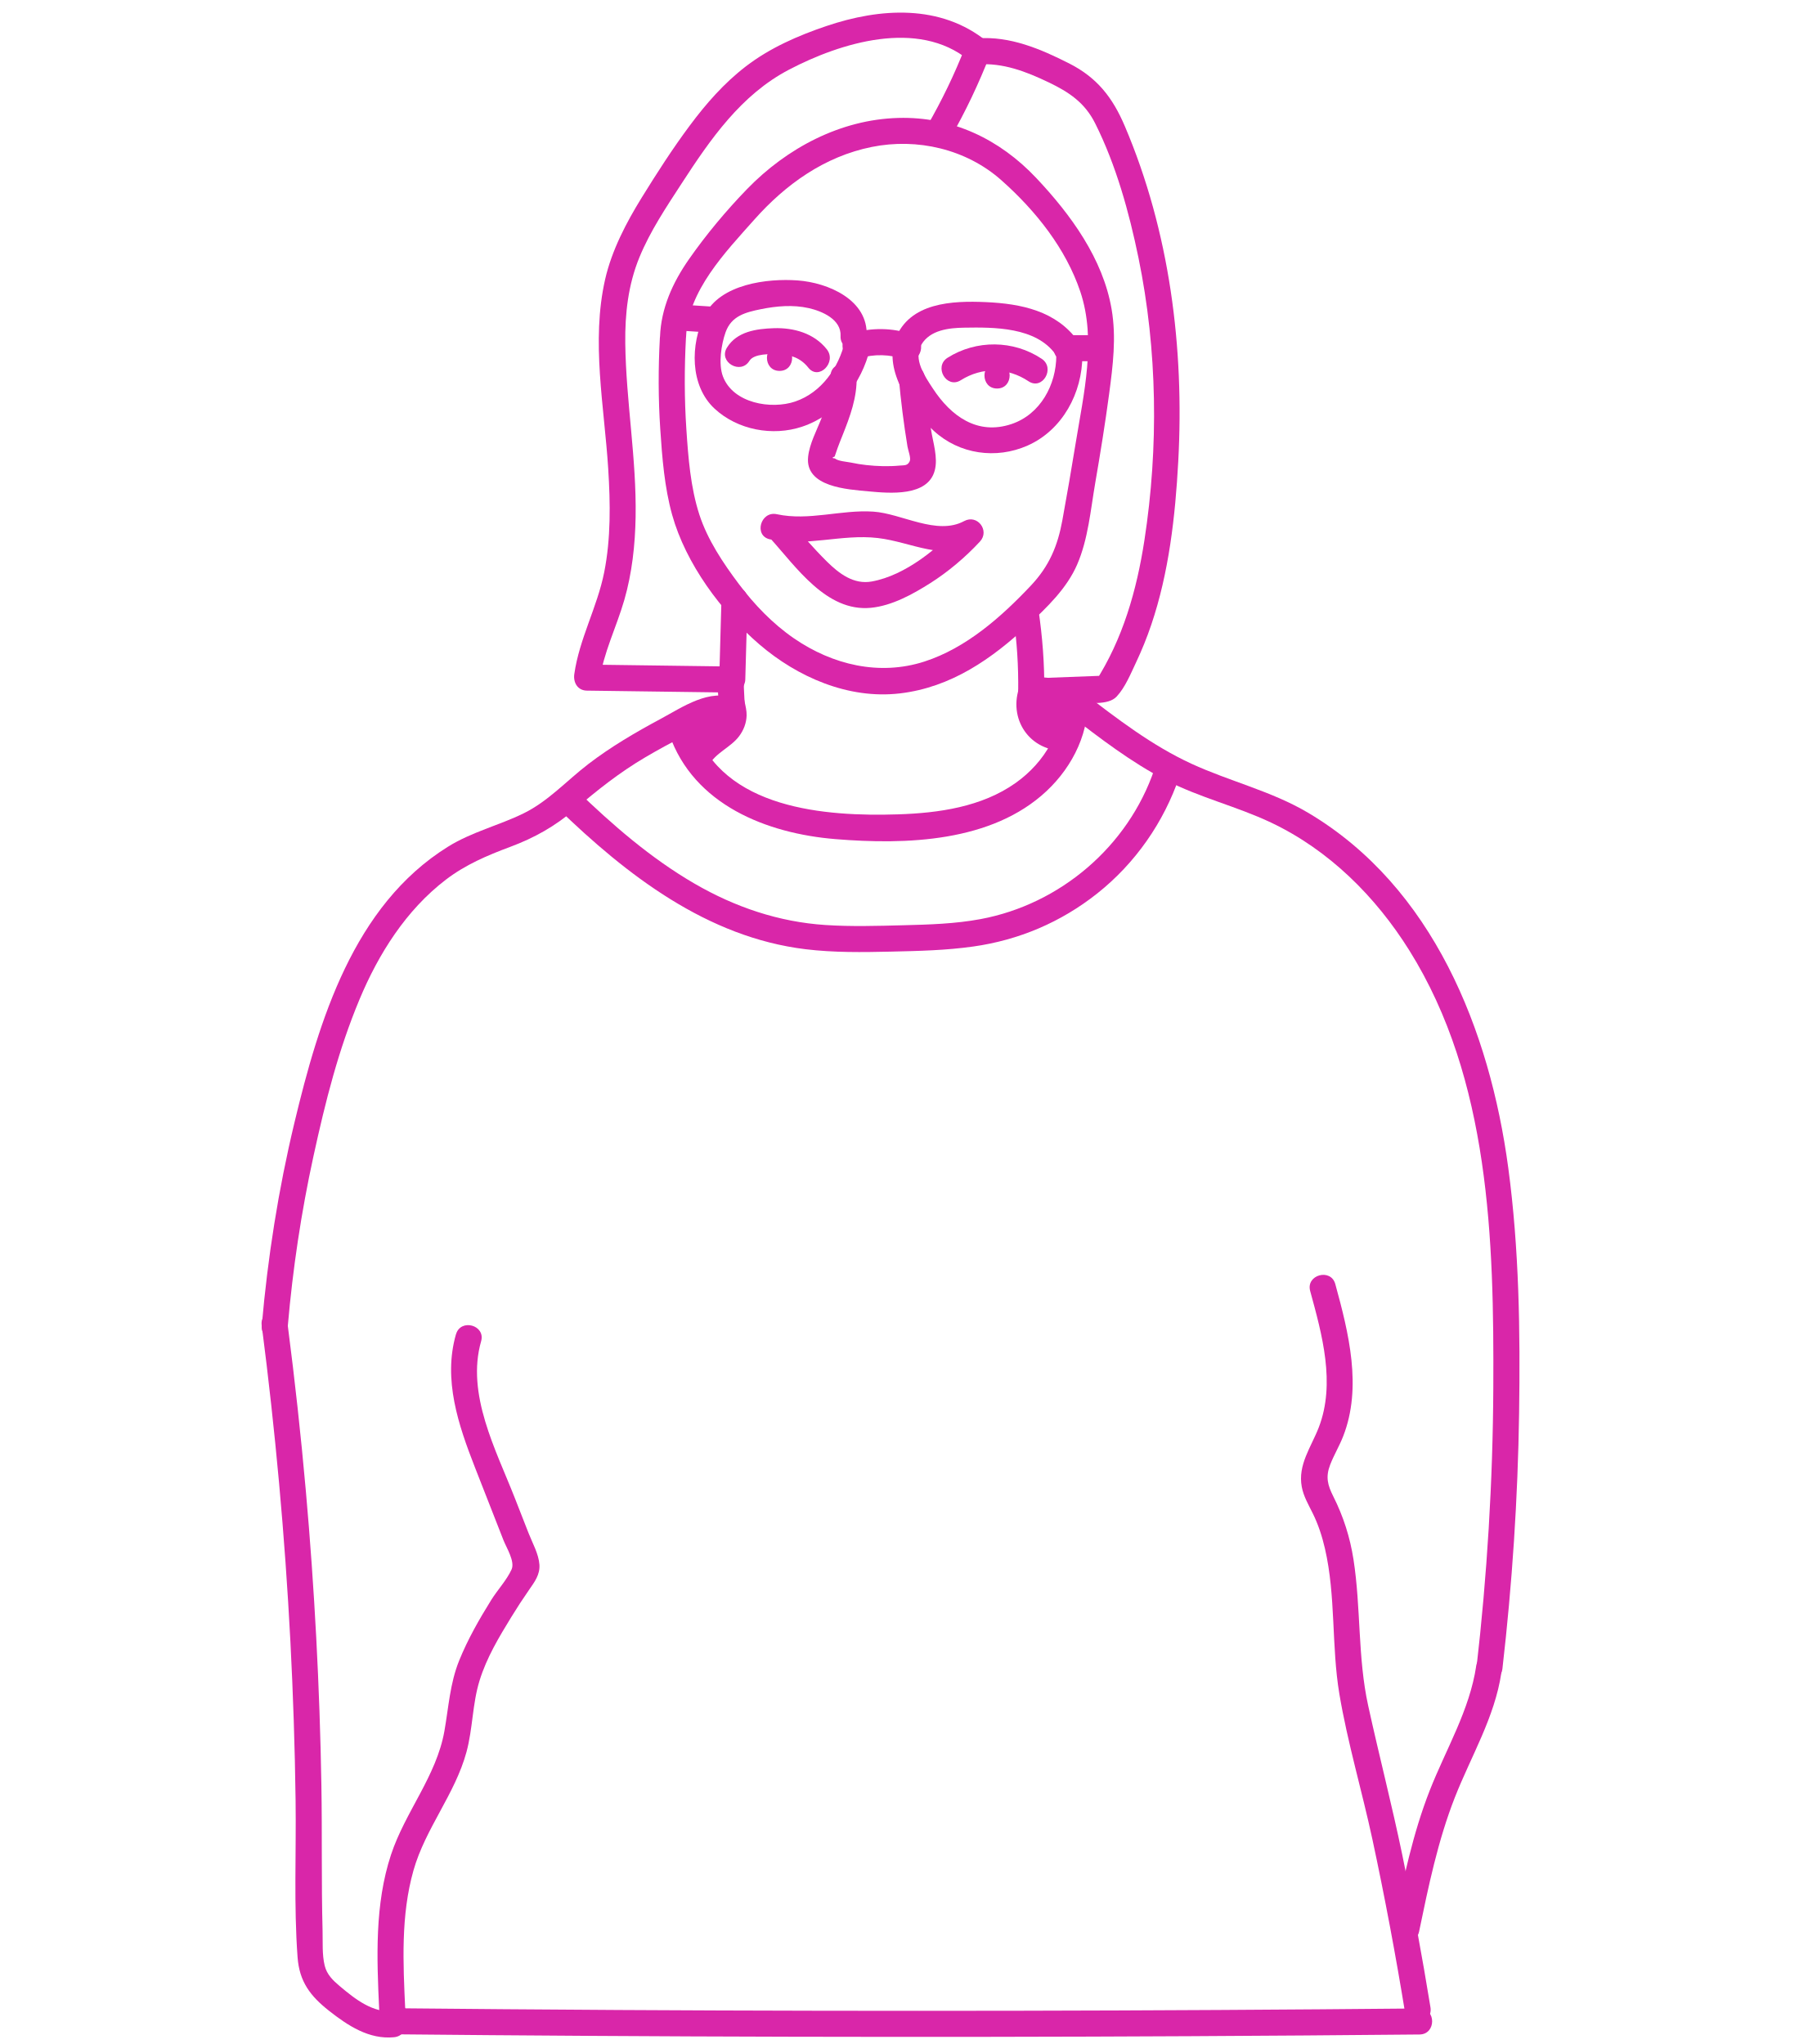
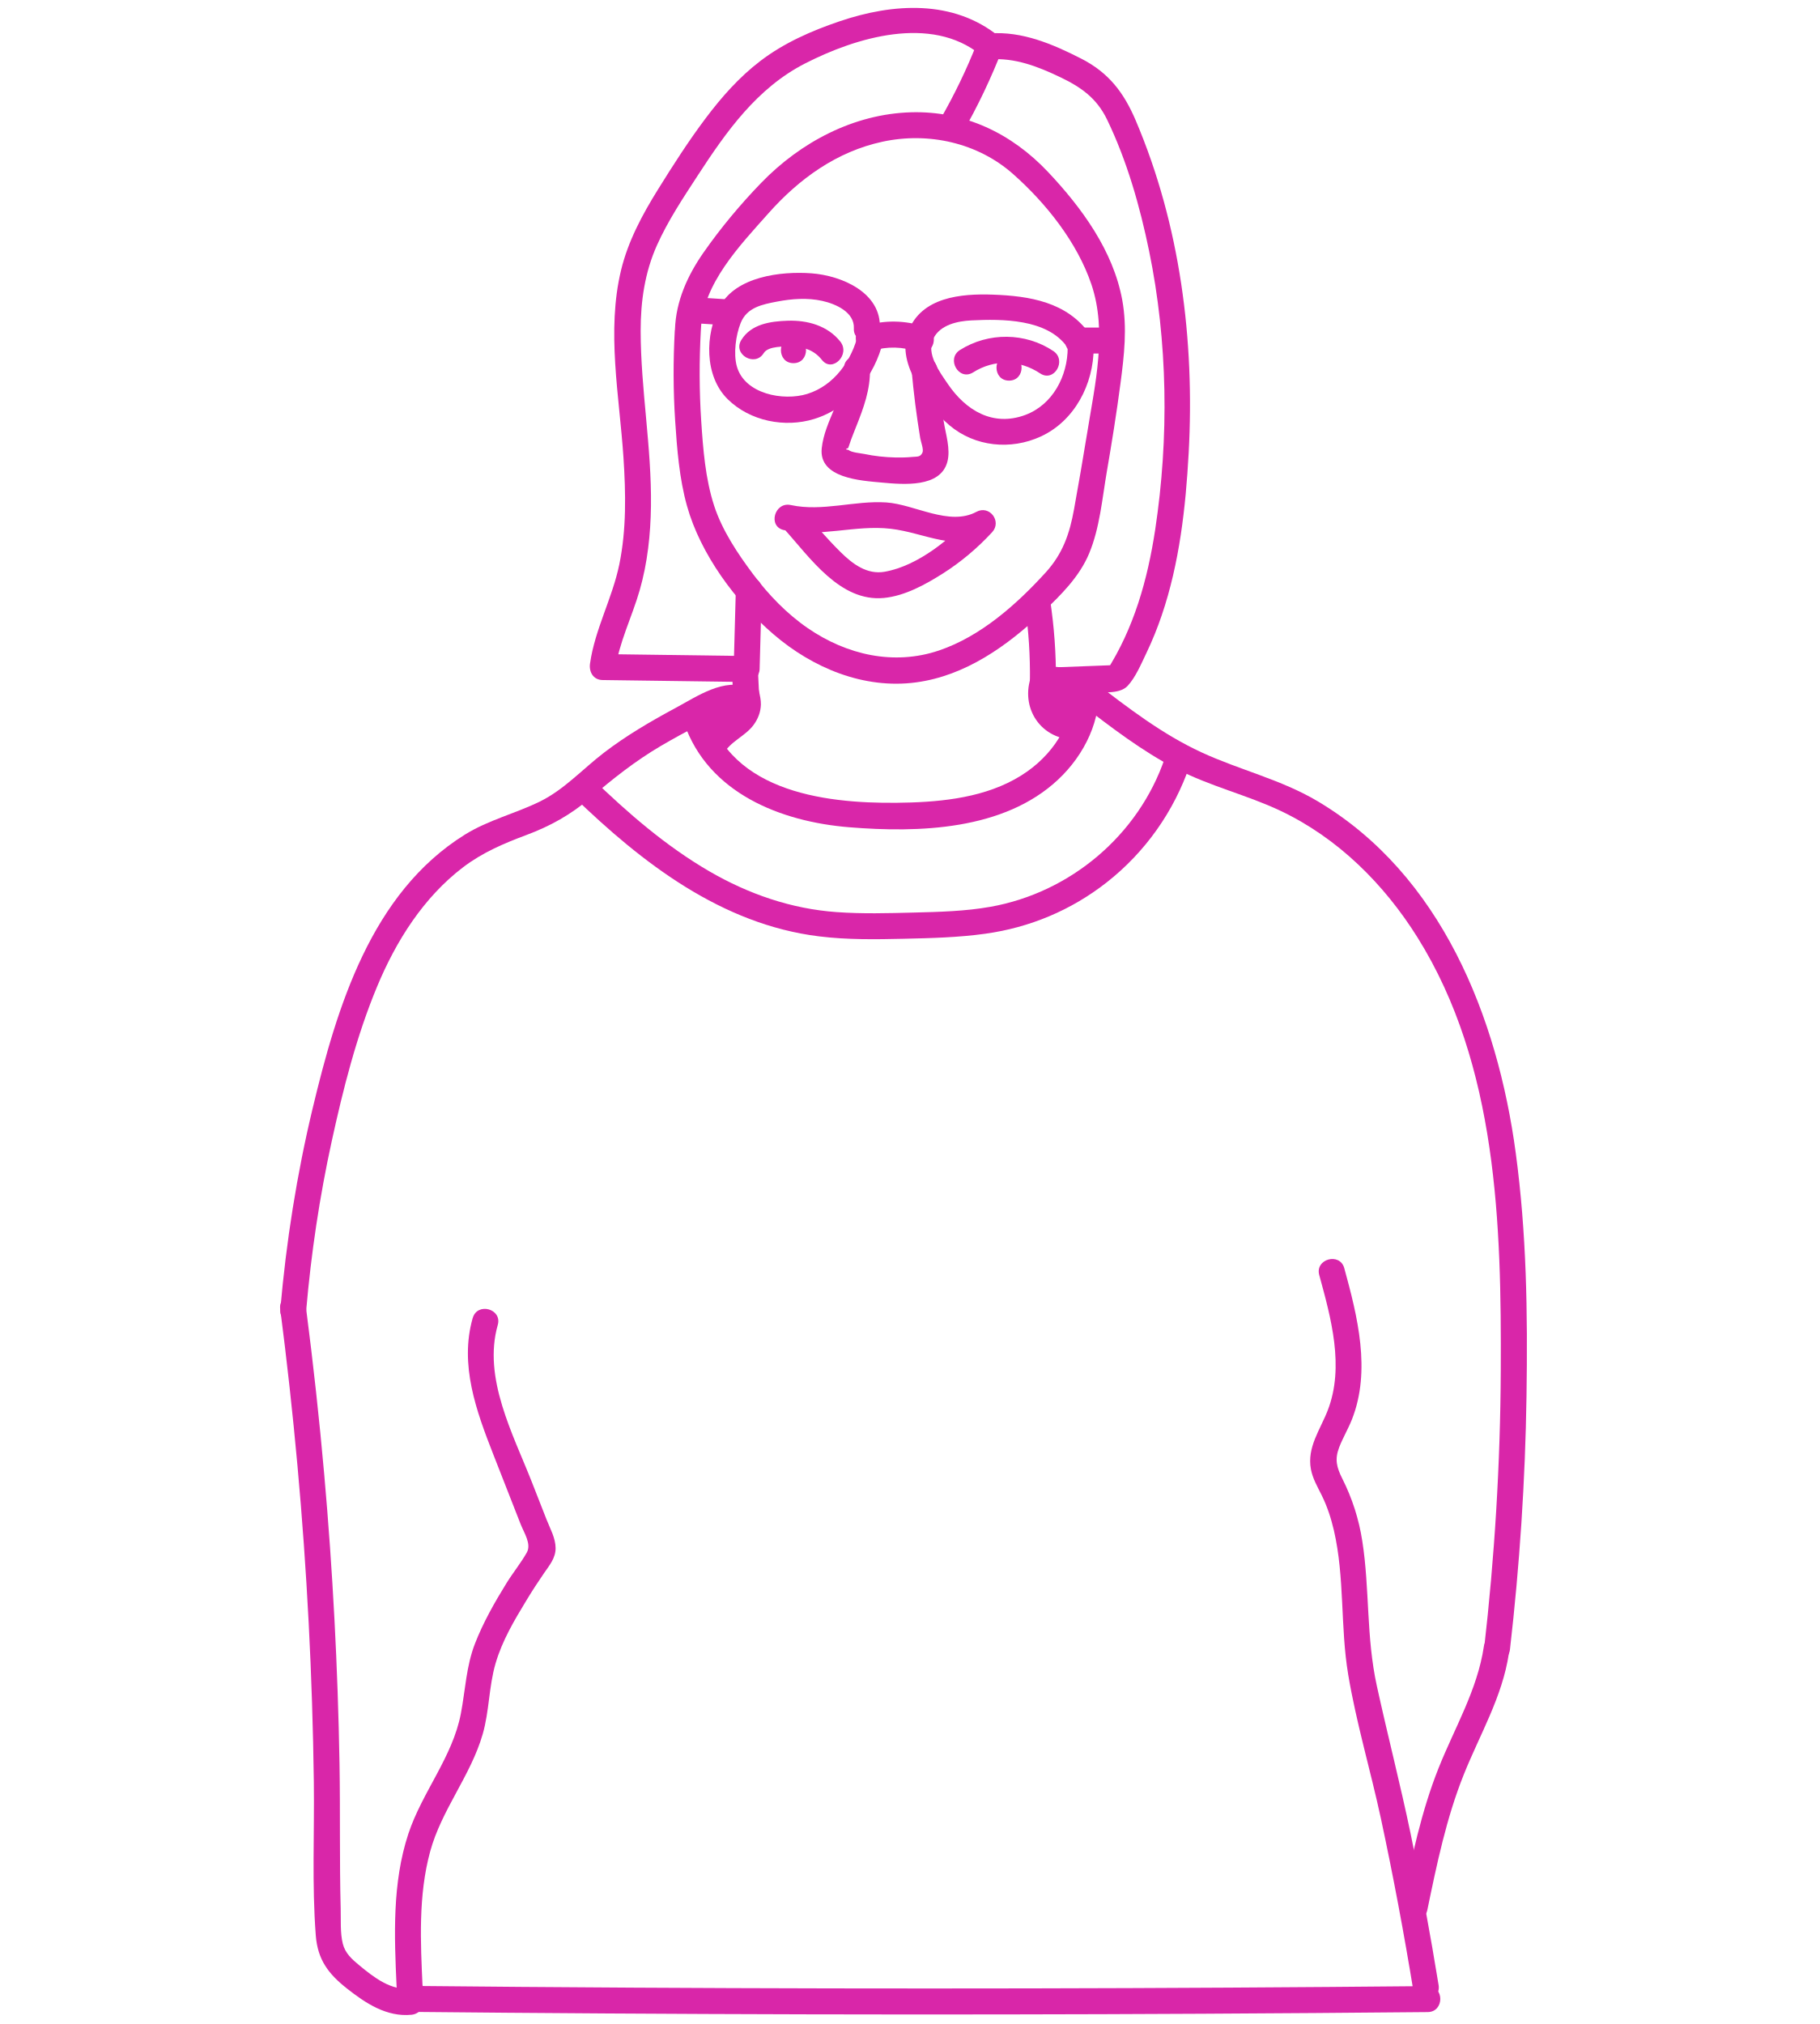
- <svg xmlns="http://www.w3.org/2000/svg" id="Layer_1" viewBox="0 0 697.18 784.42">
+ <svg xmlns="http://www.w3.org/2000/svg" id="Layer_1" viewBox="0 0 700.58 779.4">
  <defs>
    <style>.cls-1{fill:#d926a9;}</style>
  </defs>
-   <path class="cls-1" d="M253.2,129.61c-.64,11.7-.63,23.42,.15,35.11,.72,10.93,1.61,22.28,4.56,32.87,5.22,18.69,18.86,37.16,33.46,49.7s34.14,21.13,53.89,18.82,35.42-13.37,49.18-26.21c7.23-6.75,14.89-14.05,18.88-23.27,4.22-9.74,5.15-20.98,6.94-31.36,1.96-11.36,3.8-22.74,5.33-34.17,1.44-10.79,2.79-21.56,.95-32.39-3.31-19.44-15.7-36.38-28.93-50.41-14.05-14.9-32.24-23.62-52.96-23.04-22.18,.61-42.76,11.58-58,27.3-8.05,8.31-15.72,17.49-22.34,26.99-6.21,8.9-10.66,18.75-11.06,29.71-.24,6.44,9.76,6.43,10,0,.65-17.62,15.1-32.49,26.15-44.94,12.07-13.6,26.97-24.26,45.07-27.92,17.5-3.54,36.28,.82,49.72,12.73s24.83,26.44,30.32,42.76c6.27,18.65,1.3,39.33-1.77,58.18-1.61,9.89-3.31,19.76-5.11,29.61s-5.04,17.57-12.04,25.01c-11.35,12.05-24.84,24-40.86,29.18-17.32,5.6-35.31,1.26-50.05-8.87-8.17-5.61-15.24-12.97-21.18-20.88-6.04-8.04-12.03-16.99-15.15-26.62-3.4-10.5-4.26-21.85-4.99-32.8-.78-11.69-.78-23.41-.15-35.11,.35-6.43-9.65-6.41-10,0h0Z" />
-   <path class="cls-1" d="M364.47,53.3c6.01-10.45,11.14-21.31,15.51-32.53,.58-1.49-.04-3.85-1.29-4.86-17.77-14.43-41.04-12.88-61.62-5.91-10.93,3.7-21.65,8.39-30.85,15.45-8.37,6.42-15.28,14.31-21.56,22.75-6.61,8.88-12.64,18.26-18.45,27.67s-11.46,20.11-14.02,31.35c-5.41,23.76-.32,48.8,1.19,72.73,.83,13.21,1.04,26.66-1.55,39.69-2.66,13.38-9.56,25.54-11.47,39.07-.45,3.19,1.25,6.28,4.82,6.33,18.6,.25,37.2,.5,55.79,.75,2.76,.04,4.93-2.32,5-5,.28-10.21,.57-20.41,.85-30.62,.18-6.44-9.82-6.43-10,0-.28,10.21-.57,20.41-.85,30.62l5-5c-18.6-.25-37.2-.5-55.79-.75,1.61,2.11,3.21,4.22,4.82,6.33,1.53-10.86,6.52-20.63,9.54-31.08,2.98-10.34,4.17-21.2,4.35-31.93,.38-22.28-3.68-44.33-3.97-66.59-.14-11.33,1.1-22.5,5.44-33.05,4.13-10.05,10.27-19.2,16.17-28.28,11.07-17.03,22.83-34.11,41.3-43.75,19.75-10.32,49.36-19.46,68.77-3.7l-1.29-4.86c-4.06,10.42-8.93,20.45-14.5,30.14-3.21,5.59,5.42,10.63,8.63,5.05h0Z" />
-   <path class="cls-1" d="M375.11,24.73c9.73-.72,18.63,2.74,27.26,6.87,7.83,3.75,13.86,7.78,17.85,15.74,8.03,16.03,13.02,34.11,16.62,51.6,7.27,35.32,7.77,72.75,2.28,108.38-2.95,19.18-8.29,37.99-18.88,54.42l4.32-2.48c-9.62,.37-19.25,.73-28.87,1.1l5,5c.11-10.54-.69-20.99-2.24-31.42-.94-6.34-10.58-3.65-9.64,2.66,1.42,9.53,1.99,19.13,1.88,28.76-.03,2.63,2.31,5.1,5,5,5.77-.22,11.55-.44,17.32-.66,4.51-.17,12.17,1.17,15.48-2.41s5.4-8.82,7.4-13.03c2.23-4.71,4.19-9.56,5.86-14.5,6.79-20.06,9.21-41.59,10.35-62.64,2.37-43.65-3.29-88.24-20.48-128.66-4.68-11-10.61-18.66-21.4-24.13-10.89-5.52-22.66-10.54-35.11-9.61-6.38,.47-6.43,10.48,0,10h0Z" />
-   <path class="cls-1" d="M259.68,126.79l14.99,.97c6.43,.42,6.4-9.58,0-10l-14.99-.97c-6.43-.42-6.4,9.58,0,10h0Z" />
-   <path class="cls-1" d="M329.42,137.58c6.07-1.83,11.94-1.66,17.93,.39,6.1,2.09,8.72-7.56,2.66-9.64-7.56-2.59-15.6-2.69-23.24-.39-6.15,1.85-3.53,11.51,2.66,9.64h0Z" />
-   <path class="cls-1" d="M409.11,138.62c3.12,0,6.25,0,9.37,0,6.43,0,6.45-10,0-10-3.12,0-6.25,0-9.37,0-6.43,0-6.45,10,0,10h0Z" />
-   <path class="cls-1" d="M413.69,130.99c-8.31-11.69-21.89-14.45-35.45-15.05-12.74-.56-29.36,.06-34.69,14.22-4.58,12.17,6.22,27.37,14.8,35.23,9.77,8.95,23.84,10.94,35.9,5.62,13.45-5.94,21.06-20.26,21.06-34.6,0-6.43-10-6.45-10,0,0,11.23-6.1,22.61-17.2,26.33-13.1,4.38-23.22-3.04-30.16-13.64-3.05-4.66-7.69-11.31-4.37-16.9s10.59-6.35,16.28-6.45c11.6-.2,27.69-.27,35.19,10.29,3.7,5.2,12.37,.21,8.63-5.05h0Z" />
-   <path class="cls-1" d="M324.21,130.99c-2.38,10.08-8.93,19.62-19.07,23.09-9.25,3.17-23.9,.71-27.77-9.68-1.77-4.75-.62-12.23,1.05-16.92,2.23-6.23,7.59-7.62,13.56-8.83s12.31-1.76,18.3-.41c5.22,1.17,12.57,4.37,12.25,10.7-.32,6.43,9.68,6.41,10,0,.7-13.89-14.85-20.47-26.45-21.32s-29.75,1.34-35.72,13.38c-5.52,11.12-5.7,27.02,3.85,35.85,8.81,8.16,22.26,10.68,33.58,6.89,13.43-4.5,22.86-16.54,26.06-30.07,1.48-6.26-8.16-8.93-9.64-2.66h0Z" />
-   <path class="cls-1" d="M318.71,144.51c.15,5.62-1.47,10.74-3.48,15.94-1.83,4.74-4.6,9.74-5.15,14.84-1.25,11.62,15.07,12.53,23.29,13.29,7.95,.73,22.63,2.09,25.3-8.04,1.3-4.94-.67-10.74-1.43-15.65-1.02-6.62-1.78-13.26-2.38-19.93s-10.58-6.42-10,0c.8,8.85,1.9,17.67,3.35,26.43,.23,1.38,1.4,4.4,.87,5.58-.84,1.84-2.07,1.54-3.83,1.7-4.22,.4-8.58,.27-12.79-.19-1.98-.21-3.95-.54-5.9-.95-1.51-.31-5.03-.55-6.2-1.59-1.14-.11-1.17-.36-.09-.75,.35-1.09,.72-2.17,1.11-3.24,.59-1.62,1.24-3.23,1.88-4.83,2.93-7.35,5.64-14.58,5.43-22.62-.17-6.42-10.17-6.45-10,0h0Z" />
-   <path class="cls-1" d="M295.41,206.97c13.91,3.02,27.47-2.11,41.36-.5,13.26,1.54,25.13,9.2,38.22,2.13-2.02-2.62-4.04-5.24-6.06-7.85-8.73,9.45-21.38,20.06-34.45,22.41-6.92,1.24-12.51-3.03-17.15-7.61-5.18-5.11-9.9-10.72-14.78-16.1-4.33-4.78-11.39,2.31-7.07,7.07,10.01,11.03,21.62,28.37,38.64,26.74,8.09-.77,16.08-5.19,22.82-9.46s13.43-9.87,19.08-15.98c3.85-4.17-.99-10.59-6.06-7.85-10.5,5.67-23.96-2.92-34.91-3.63-12.35-.81-24.69,3.66-36.97,1-6.27-1.36-8.95,8.28-2.66,9.64h0Z" />
-   <path class="cls-1" d="M275.28,260.64c.2,4.09,.4,8.18,.6,12.28,2.11-1.61,4.22-3.21,6.33-4.82-9.89-4.07-20.26,3.24-28.69,7.77-9.65,5.18-19.13,10.71-27.83,17.39-8.22,6.32-15.32,14.23-24.73,18.85-9.57,4.7-19.93,7.14-29.07,12.83-36.28,22.58-49.55,66.8-58.93,105.97-6.13,25.6-10.25,51.65-12.52,77.87-.55,6.41,9.45,6.37,10,0,1.89-21.84,5.14-43.53,9.81-64.94s9.63-40.97,17.67-60.24c7.32-17.54,17.9-34.35,33.17-46.02,7.5-5.73,15.82-9.28,24.6-12.55,9.32-3.47,17.25-7.91,24.82-14.39,8.68-7.42,17.3-14.27,27.18-20.07,4.86-2.86,9.82-5.53,14.8-8.16s11.14-7.1,17.05-4.67c2.97,1.22,6.47-1.86,6.33-4.82-.2-4.09-.4-8.18-.6-12.28-.31-6.41-10.31-6.44-10,0h0Z" />
-   <path class="cls-1" d="M275.61,260.96c-.99,5.57,3.05,12.97-1.46,17.1-3.86,3.54-8.34,5.8-10.85,10.65l7.85-1.01c-2.09-2.56-3.62-5.41-4.7-8.53-3.21,.89-6.43,1.77-9.64,2.66,9.38,27.01,37.36,38.04,63.79,40.2,27.06,2.21,59.98,1.22,80.96-18.44,10.26-9.61,16.96-23.32,15.68-37.56-.26-2.88-2.09-4.74-5-5-5.37-.48-10.74-.96-16.11-1.45-1.57-.14-3.66,1.02-4.32,2.48-5.55,12.35,2.14,25.73,15.99,26.09,2.18,.06,4.26-1.59,4.82-3.67,2.29-8.47-2.82-17.44-11.49-19.37-3.82-.85-6.99,2.34-6.15,6.15,.74,3.33,2.18,5.85,4.26,8.51,3.97,5.06,11-2.06,7.07-7.07-.98-1.24-1.36-2.59-1.69-4.09l-6.15,6.15c3.38,.75,5.44,3.63,4.51,7.07l4.82-3.67c-5.72-.15-9.84-5.52-7.35-11.04l-4.32,2.48c5.37,.48,10.74,.96,16.11,1.45l-5-5c1.25,13.89-6.42,26.54-17.55,34.43-12.99,9.21-29.55,11.54-45.08,12.04-27.88,.9-67.28-2-78.15-33.32-2.1-6.04-11.74-3.46-9.64,2.66,1.66,4.84,4.03,8.99,7.27,12.95,2,2.44,6.48,1.65,7.85-1.01,2.52-4.88,8.38-6.9,11.65-11.25,1.74-2.32,2.8-5.02,2.89-7.95,.11-3.63-1.86-7.36-1.22-10.93,1.12-6.29-8.52-8.99-9.64-2.66h0Z" />
-   <path class="cls-1" d="M271.47,272.37c-2.79,1.7-5.69,3.18-8.69,4.47-2.48,1.06-3.04,4.72-1.79,6.84,1.5,2.57,4.35,2.86,6.84,1.79,3-1.29,5.9-2.77,8.69-4.47,2.31-1.4,3.17-4.48,1.79-6.84s-4.52-3.2-6.84-1.79h0Z" />
-   <path class="cls-1" d="M410.33,274.28c11.79,9.07,23.68,18.21,36.93,25.08,12.96,6.72,27.26,10.07,40.41,16.3,22.23,10.53,40.14,28.36,53.09,49.07,30.93,49.46,32.5,111.17,32.23,167.73-.17,36.07-2.37,72.1-6.5,107.93-.73,6.38,9.27,6.33,10,0,3.75-32.57,5.92-65.31,6.4-98.1,.46-31.37,.02-63.04-4.17-94.18-7.09-52.71-28.89-107.71-76.66-136.12-14.16-8.42-30.12-12.08-44.95-18.92-15.19-7.01-28.54-17.3-41.73-27.44-5.1-3.92-10.08,4.76-5.05,8.63h0Z" />
-   <path class="cls-1" d="M213.99,310.15c26.49,25.68,57.34,49.54,95.08,54.13,10.88,1.32,21.84,1.17,32.77,.92s21.09-.48,31.55-1.95c17.56-2.47,33.7-9.33,47.6-20.35,14.62-11.59,25.56-27.29,31.57-44.93,2.08-6.1-7.57-8.72-9.64-2.66-10.05,29.47-36.07,51.69-66.61,57.4-9.78,1.83-19.78,2.12-29.7,2.37s-19.93,.56-29.87-.09c-17.92-1.17-34.72-6.88-50.2-15.86-16.82-9.76-31.56-22.57-45.48-36.05-4.62-4.48-11.7,2.58-7.07,7.07h0Z" />
-   <path class="cls-1" d="M174.95,512.06c-4.99,17.45,.93,34.8,7.28,51.06,3.64,9.31,7.29,18.61,10.94,27.92,1.18,3,4.52,8.22,3.11,11.3-1.85,4.06-5.43,7.88-7.8,11.69-4.63,7.43-9.01,15.12-12.3,23.25-3.54,8.77-4.03,17.84-5.66,27.05-3.06,17.3-15.05,30.99-20.49,47.46-6.29,19.05-5.46,39.58-4.54,59.34,.3,6.41,10.3,6.44,10,0-.82-17.75-1.74-36.03,3.16-53.32,4.57-16.13,15.94-29.26,20.34-45.44,2.44-8.99,2.25-18.47,5.01-27.39s7.47-16.7,12.18-24.39c2.17-3.55,4.44-7.03,6.82-10.45,2.09-3.01,4.25-5.84,3.98-9.69-.29-4.11-2.68-8.29-4.16-12.07-1.76-4.5-3.53-9.01-5.29-13.51-7.24-18.47-18.73-39.87-12.92-60.15,1.77-6.2-7.87-8.84-9.64-2.66h0Z" />
-   <path class="cls-1" d="M502.72,495.45c4.57,16.67,9.8,35.47,3.3,52.35-2.89,7.49-8.12,14.34-6.52,22.82,.68,3.64,2.57,6.83,4.19,10.11,2.13,4.3,3.61,8.86,4.69,13.53,4.24,18.27,2.45,37.36,5.54,55.82s8.69,37.25,12.69,55.86c4.78,22.25,8.97,44.62,12.63,67.08,1.03,6.34,10.67,3.65,9.64-2.66-3.19-19.57-6.78-39.08-10.81-58.49s-8.9-38.14-13.09-57.28c-4.06-18.5-2.74-37.49-5.64-56.13-1.33-8.53-3.88-16.51-7.76-24.22-2.17-4.32-2.99-7.42-1.2-12.09,1.43-3.73,3.52-7.17,4.98-10.9,7.39-18.84,2.13-39.77-3-58.47-1.7-6.2-11.35-3.57-9.64,2.66h0Z" />
-   <path class="cls-1" d="M566.44,639.28c-2.55,17.1-11.6,31.94-17.83,47.81-6.51,16.58-10.13,34.1-13.73,51.49-1.3,6.28,8.34,8.97,9.64,2.66,3.6-17.39,7.22-34.91,13.73-51.49,6.24-15.88,15.28-30.69,17.83-47.81,.94-6.3-8.7-9.01-9.64-2.66h0Z" />
-   <path class="cls-1" d="M100.42,508.6c5.21,40.3,8.9,80.8,11.01,121.38,1.05,20.29,1.72,40.6,1.99,60.92,.27,20.03-.71,40.25,.76,60.23,.69,9.35,4.87,14.88,12.08,20.55s15.33,11.08,24.95,10.14c6.35-.62,6.41-10.63,0-10-8.14,.8-14.92-4.62-20.84-9.6-2.61-2.19-4.94-4.44-5.78-7.85-1.05-4.3-.7-9.17-.82-13.56-.49-18.6-.13-37.21-.45-55.81-.64-37.68-2.63-75.34-5.97-112.88-1.88-21.22-4.21-42.4-6.94-63.52-.81-6.29-10.82-6.37-10,0h0Z" />
-   <path class="cls-1" d="M151.21,778.19c6.43,0,6.45-10,0-10s-6.45,10,0,10h0Z" />
-   <path class="cls-1" d="M544.69,770.78c-102.41,.97-204.82,1.17-307.23,.59-29.26-.17-58.52-.4-87.78-.69-6.44-.06-6.44,9.94,0,10,102.41,1.02,204.82,1.27,307.23,.74,29.26-.15,58.52-.37,87.78-.65,6.43-.06,6.45-10.06,0-10h0Z" />
-   <path class="cls-1" d="M287.57,138.47c1.76-2.86,8.22-2.61,11.09-2.54,4.7,.12,8.55,1.44,11.51,5.18,3.99,5.04,11.03-2.08,7.07-7.07-4.88-6.17-12.69-8.33-20.29-8.09-6.73,.22-14.22,1.27-18.02,7.47-3.38,5.5,5.27,10.53,8.63,5.05h0Z" />
-   <path class="cls-1" d="M299.12,142.34c6.43,0,6.45-10,0-10s-6.45,10,0,10h0Z" />
-   <path class="cls-1" d="M368.65,145.92c8.17-5.15,17.99-4.95,26,.4,5.37,3.58,10.38-5.08,5.05-8.63-10.83-7.23-25.1-7.34-36.1-.4-5.43,3.42-.42,12.08,5.05,8.63h0Z" />
-   <path class="cls-1" d="M382.58,149.1c6.43,0,6.45-10,0-10s-6.45,10,0,10h0Z" />
+   <path class="cls-1" d="M259.85,127.16c-.64,11.63-.63,23.29,.14,34.92,.72,10.87,1.6,22.17,4.54,32.7,5.19,18.6,18.77,36.95,33.29,49.44,15.09,12.98,34.81,21.25,54.95,18.55,19.01-2.55,35.19-14.1,48.77-27,6.95-6.6,14.12-13.66,17.86-22.65,4.1-9.82,5.03-21.14,6.82-31.55,1.95-11.3,3.76-22.62,5.26-33.99,1.41-10.7,2.63-21.34,.67-32.06-3.49-19.01-15.64-35.58-28.63-49.35-13.97-14.8-32.08-23.52-52.69-22.93-22.08,.63-42.53,11.5-57.7,27.16-8.01,8.27-15.63,17.4-22.22,26.85-6.18,8.86-10.6,18.65-11,29.57-.24,6.44,9.76,6.43,10,0,.64-17.51,15.01-32.3,26-44.68,11.82-13.32,26.34-23.8,44-27.59s36.65,.43,50.23,12.49c12.7,11.27,24.67,26.28,30.15,42.52,6.15,18.25,1.38,38.43-1.6,56.88-1.6,9.88-3.32,19.73-5.09,29.58-1.7,9.47-4.34,17.18-10.93,24.42-11.25,12.35-25,24.59-41.07,30.04-17.41,5.9-35.57,1.68-50.48-8.55-8.14-5.58-15.18-12.9-21.08-20.77s-11.96-16.89-15.06-26.47c-3.38-10.44-4.24-21.73-4.96-32.61-.77-11.63-.78-23.28-.14-34.92,.35-6.43-9.65-6.41-10,0h0Z" />
+   <path class="cls-1" d="M370.57,51.28c5.97-10.39,11.08-21.19,15.43-32.36,.58-1.49-.04-3.85-1.29-4.86-17.68-14.36-40.83-12.82-61.31-5.89-10.88,3.68-21.52,8.35-30.69,15.37-8.12,6.21-14.83,13.83-20.96,21.97-6.6,8.78-12.57,18.1-18.37,27.43-6.01,9.66-11.52,19.91-14.21,31.04-5.69,23.51-.66,48.47,.91,72.19,.9,13.71,1.18,27.7-1.61,41.22-2.69,13.05-9.4,24.93-11.27,38.15-.45,3.19,1.25,6.28,4.82,6.33,18.5,.25,36.99,.5,55.49,.75,2.76,.04,4.93-2.32,5-5,.28-10.15,.56-20.3,.84-30.46,.18-6.44-9.82-6.43-10,0-.28,10.15-.56,20.3-.84,30.46l5-5c-18.5-.25-36.99-.5-55.49-.75,1.61,2.11,3.21,4.22,4.82,6.33,1.52-10.82,6.51-20.54,9.5-30.95,3.01-10.5,4.19-21.5,4.33-32.4,.29-22.56-3.94-44.88-3.97-67.42-.01-11.41,1.6-22.59,6.31-33.06,4.24-9.43,10.01-18.1,15.64-26.74,11.06-17,22.88-33.75,41.4-43.21,19.54-9.99,48.49-18.79,67.58-3.29l-1.29-4.86c-4.04,10.36-8.88,20.34-14.42,29.97-3.21,5.59,5.42,10.63,8.63,5.05h0Z" />
+   <path class="cls-1" d="M381.12,22.87c9.67-.72,18.52,2.73,27.1,6.83,8.12,3.88,14.11,8.11,18.1,16.38,7.66,15.86,12.63,33.37,16.17,50.57,7.2,34.97,7.7,71.98,2.35,107.27-2.92,19.25-8.22,38.14-18.85,54.63l4.32-2.48c-9.57,.36-19.14,.73-28.71,1.09l5,5c.11-10.49-.69-20.88-2.23-31.25-.94-6.34-10.58-3.65-9.64,2.66,1.41,9.48,1.98,19.02,1.87,28.59-.03,2.63,2.31,5.1,5,5,5.74-.22,11.49-.44,17.23-.65,4.54-.17,12.1,1.17,15.41-2.41,3.07-3.32,5.2-8.44,7.14-12.48,2.29-4.77,4.29-9.7,5.99-14.72,6.81-20.01,9.22-41.49,10.36-62.49,2.36-43.42-3.27-87.77-20.37-127.97-4.59-10.79-10.41-18.45-21.02-23.87-10.89-5.56-22.74-10.63-35.22-9.7-6.38,.47-6.43,10.48,0,10h0Z" />
+   <path class="cls-1" d="M266.32,124.38c4.97,.32,9.94,.65,14.91,.97,6.43,.42,6.4-9.58,0-10-4.97-.32-9.94-.65-14.91-.97-6.43-.42-6.4,9.58,0,10h0Z" />
+   <path class="cls-1" d="M335.69,135.11c6.03-1.82,11.87-1.65,17.82,.39,6.1,2.09,8.72-7.56,2.66-9.64-7.52-2.58-15.53-2.68-23.13-.39-6.15,1.85-3.53,11.51,2.66,9.64h0Z" />
+   <path class="cls-1" d="M414.94,136.14c3.11,0,6.21,0,9.32,0,6.43,0,6.45-10,0-10-3.11,0-6.21,0-9.32,0-6.43,0-6.45,10,0,10h0Z" />
+   <path class="cls-1" d="M419.52,128.51c-8.75-12.22-23.03-14.54-37.16-15.05-12.23-.44-27.62,.88-32.65,14.23-2.48,6.59-.26,13.49,2.98,19.38,3.33,6.05,7.64,12.29,12.97,16.75,9.82,8.23,23.56,9.59,35.11,4.27,13.06-6.01,20.37-20.2,20.37-34.19,0-6.43-10-6.45-10,0,0,10.88-5.74,21.96-16.36,25.9-12.41,4.6-22.86-1.74-29.78-11.92-3.17-4.66-8.47-11.69-5.58-17.53,2.63-5.3,9.32-6.71,14.65-6.97,11.89-.59,29.1-.61,36.82,10.17,3.71,5.19,12.39,.2,8.63-5.05h0Z" />
+   <path class="cls-1" d="M330.47,128.52c-2.43,10.23-9.2,19.94-19.62,23.17-9.18,2.85-24.17,.08-27.13-10.68-1.34-4.87-.37-11.99,1.5-16.65,2.4-5.99,8.29-7.13,14.04-8.23,5.66-1.09,11.71-1.53,17.38-.26,5.18,1.16,12.48,4.34,12.16,10.61s9.68,6.41,10,0c.7-13.82-14.77-20.38-26.33-21.23-11.78-.87-29.02,1.23-35.24,12.68-5.85,10.77-6.05,26.94,3.02,35.83,8.55,8.39,21.92,11.07,33.26,7.58,13.71-4.22,23.37-16.51,26.61-30.16,1.49-6.26-8.15-8.93-9.64-2.66h0Z" />
+   <path class="cls-1" d="M325.01,141.98c.29,11.2-7.43,19.9-8.58,30.61-1.24,11.57,15,12.49,23.19,13.24s22.53,2.07,25.19-8.02c1.3-4.92-.67-10.7-1.42-15.57-1.01-6.58-1.77-13.19-2.37-19.81s-10.58-6.42-10,0c.79,8.8,1.89,17.58,3.34,26.3,.23,1.37,1.4,4.38,.86,5.55-.83,1.81-2.04,1.5-3.78,1.67-4.2,.4-8.53,.27-12.72-.19-1.97-.21-3.92-.54-5.86-.94-1.51-.31-5-.55-6.17-1.58-1.14-.12-1.16-.36-.07-.71,.34-1.08,.71-2.16,1.11-3.23,.59-1.61,1.24-3.21,1.87-4.81,2.92-7.31,5.61-14.5,5.4-22.5-.17-6.42-10.17-6.45-10,0h0Z" />
+   <path class="cls-1" d="M301.85,204.12c13.84,3,27.33-2.1,41.15-.5,13.2,1.53,25,9.15,38.03,2.11-2.02-2.62-4.04-5.24-6.06-7.85-8.68,9.4-21.26,19.95-34.25,22.28-6.87,1.23-12.42-3.01-17.03-7.56-5.15-5.08-9.85-10.66-14.7-16.01-4.33-4.78-11.39,2.31-7.07,7.07,9.96,10.98,21.51,28.22,38.44,26.6,8.05-.77,16-5.16,22.7-9.41,7-4.44,13.36-9.82,18.98-15.9,3.85-4.17-.99-10.59-6.06-7.85-10.43,5.63-23.82-2.91-34.71-3.62-12.28-.8-24.56,3.64-36.76,1-6.27-1.36-8.95,8.28-2.66,9.64h0Z" />
+   <path class="cls-1" d="M281.82,257.47c.2,4.07,.4,8.14,.59,12.21l6.33-4.82c-9.84-4.05-20.16,3.22-28.55,7.73-9.6,5.16-19.02,10.65-27.68,17.3-8.18,6.28-15.23,14.15-24.59,18.75-9.52,4.68-19.82,7.1-28.91,12.76-36.09,22.46-49.29,66.45-58.62,105.41-6.1,25.46-10.19,51.38-12.45,77.46-.55,6.41,9.45,6.37,10,0,1.88-21.72,5.11-43.28,9.75-64.58,4.42-20.25,9.58-40.75,17.58-59.92,7.27-17.44,17.79-34.15,32.98-45.75,7.46-5.7,15.73-9.22,24.46-12.48,9.28-3.46,17.16-7.87,24.7-14.31,8.63-7.38,17.21-14.19,27.02-19.96,4.83-2.84,9.76-5.5,14.72-8.12s11.06-7.06,16.94-4.64c2.97,1.22,6.47-1.86,6.33-4.82-.2-4.07-.4-8.14-.59-12.21-.31-6.41-10.31-6.44-10,0h0Z" />
+   <path class="cls-1" d="M282.14,257.79c-.98,5.53,3.03,12.89-1.44,16.99-3.85,3.52-8.3,5.77-10.79,10.6l7.85-1.01c-2.08-2.54-3.6-5.37-4.66-8.48-3.21,.89-6.43,1.77-9.64,2.66,9.33,26.88,37.17,37.85,63.46,40,26.92,2.2,59.67,1.21,80.54-18.35,10.2-9.57,16.88-23.2,15.6-37.37-.26-2.88-2.09-4.74-5-5-5.34-.48-10.68-.96-16.02-1.44-1.57-.14-3.66,1.02-4.32,2.48-5.53,12.3,2.13,25.63,15.93,25.98,2.18,.06,4.26-1.59,4.82-3.67,2.28-8.43-2.81-17.38-11.45-19.3-3.82-.85-6.99,2.34-6.15,6.15,.73,3.32,2.17,5.83,4.24,8.47,3.97,5.06,11-2.06,7.07-7.07-.97-1.23-1.34-2.56-1.67-4.06l-6.15,6.15c3.35,.74,5.38,3.59,4.46,7l4.82-3.67c-5.66-.15-9.75-5.47-7.29-10.94l-4.32,2.48c5.34,.48,10.68,.96,16.02,1.44l-5-5c1.24,13.8-6.38,26.38-17.44,34.22-12.91,9.15-29.38,11.47-44.82,11.97-27.71,.89-66.89-1.98-77.7-33.12-2.1-6.04-11.74-3.46-9.64,2.66,1.66,4.82,4.01,8.95,7.24,12.89,2,2.44,6.48,1.65,7.85-1.01,2.51-4.85,8.34-6.86,11.58-11.19,1.73-2.31,2.79-5,2.88-7.92,.11-3.61-1.85-7.32-1.22-10.86,1.12-6.29-8.52-8.99-9.64-2.66h0Z" />
+   <path class="cls-1" d="M278.04,269.12c-2.78,1.69-5.66,3.17-8.64,4.44-2.48,1.06-3.04,4.72-1.79,6.84,1.5,2.57,4.35,2.86,6.84,1.79,2.99-1.28,5.87-2.76,8.64-4.44,2.31-1.4,3.17-4.48,1.79-6.84s-4.52-3.2-6.84-1.79h0Z" />
+   <path class="cls-1" d="M416.15,271.06c11.73,9.02,23.55,18.11,36.73,24.95s27.11,10.02,40.19,16.21c22.1,10.47,39.91,28.2,52.79,48.8,30.76,49.19,32.31,110.55,32.05,166.81-.17,35.87-2.36,71.71-6.46,107.35-.73,6.38,9.27,6.33,10,0,3.73-32.4,5.89-64.96,6.37-97.57s.02-62.7-4.15-93.67c-7.05-52.43-28.74-107.14-76.26-135.39-14.08-8.37-29.95-12.01-44.71-18.82-15.11-6.97-28.39-17.2-41.5-27.29-5.1-3.92-10.08,4.76-5.05,8.63h0Z" />
+   <path class="cls-1" d="M220.86,306.74c26.38,25.57,57.02,49.23,94.58,53.84,10.81,1.33,21.73,1.17,32.6,.92,10.49-.24,20.98-.49,31.38-1.94,17.15-2.39,33.04-9.04,46.68-19.72,14.86-11.64,25.99-27.37,32.08-45.22,2.08-6.1-7.57-8.72-9.64-2.66-10.12,29.66-36.39,51.77-67.15,57.23-9.74,1.73-19.69,1.97-29.55,2.22-9.9,.25-19.83,.53-29.72-.18-17.46-1.26-33.87-6.95-48.96-15.7-16.72-9.71-31.39-22.44-45.22-35.85-4.62-4.48-11.7,2.58-7.07,7.07h0Z" />
+   <path class="cls-1" d="M182.03,507.52c-5.15,18.04,1.38,35.84,7.94,52.58,3.51,8.96,7.02,17.92,10.53,26.87,1.3,3.32,4.22,7.58,2.36,10.88-2.29,4.07-5.38,7.82-7.84,11.82-4.57,7.4-8.94,15.08-12.1,23.2-3.41,8.75-3.71,17.87-5.45,26.99-3.21,16.8-14.9,30.21-20.22,46.29-6.26,18.95-5.43,39.37-4.52,59.03,.3,6.41,10.3,6.44,10,0-.8-17.37-1.7-35.23,2.91-52.18,4.39-16.13,15.62-29.21,20.24-45.23,2.56-8.89,2.35-18.31,4.94-27.19s7.26-16.68,11.91-24.34c2.14-3.54,4.39-7.01,6.74-10.42,2.08-3.02,4.51-5.84,4.48-9.7s-2.1-7.45-3.45-10.89c-1.87-4.78-3.74-9.55-5.62-14.33-7.29-18.61-19.03-40.26-13.2-60.7,1.77-6.2-7.88-8.85-9.64-2.66h0Z" />
+   <path class="cls-1" d="M508.01,491.01c4.54,16.57,9.75,35.27,3.28,52.05-2.87,7.45-8.07,14.27-6.49,22.71,.68,3.63,2.56,6.8,4.17,10.06,2.11,4.28,3.59,8.81,4.67,13.45,4.22,18.17,2.44,37.16,5.51,55.52,3.12,18.67,8.64,37.04,12.62,55.56,4.75,22.13,8.92,44.38,12.56,66.71,1.03,6.34,10.67,3.65,9.64-2.66-3.17-19.47-6.74-38.86-10.75-58.17-3.97-19.08-8.85-37.94-13.02-56.96s-2.72-37.29-5.61-55.83c-1.32-8.49-3.86-16.43-7.72-24.1-2.15-4.29-2.97-7.37-1.19-12,1.43-3.71,3.5-7.14,4.95-10.84,7.36-18.75,2.12-39.57-2.98-58.16-1.7-6.2-11.35-3.57-9.64,2.66h0Z" />
+   <path class="cls-1" d="M571.39,634.04c-2.49,16.71-11.23,31.26-17.4,46.73-6.68,16.74-10.35,34.44-13.99,52.03-1.3,6.28,8.34,8.97,9.64,2.66,3.64-17.58,7.3-35.3,13.99-52.03,6.19-15.49,14.91-30,17.4-46.73,.94-6.3-8.7-9.01-9.64-2.66h0Z" />
+   <path class="cls-1" d="M107.91,504.08c5.19,40.16,8.87,80.5,10.96,120.93,1.06,20.38,1.71,40.78,1.98,61.19,.25,19.64-.76,39.5,.75,59.09,.72,9.34,4.83,14.8,12.02,20.46,7.19,5.66,15.25,11.03,24.83,10.09,6.35-.62,6.41-10.63,0-10-7.88,.77-14.37-4.3-20.14-9.07-2.79-2.31-5.39-4.62-6.3-8.27-1.06-4.23-.7-9.16-.82-13.48-.49-18.57-.13-37.16-.45-55.74-.64-37.19-2.6-74.36-5.88-111.41-1.88-21.31-4.22-42.58-6.96-63.8-.81-6.29-10.82-6.37-10,0h0Z" />
+   <path class="cls-1" d="M158.45,772.23c6.43,0,6.45-10,0-10s-6.45,10,0,10h0Z" />
+   <path class="cls-1" d="M549.79,764.81c-102.03,.97-204.07,1.17-306.11,.59-28.92-.16-57.83-.39-86.75-.68-6.44-.06-6.44,9.94,0,10,102.03,1.02,204.07,1.27,306.11,.73,28.92-.15,57.83-.37,86.75-.64,6.43-.06,6.45-10.06,0-10h0Z" />
+   <path class="cls-1" d="M294.08,135.99c1.74-2.84,8.17-2.58,11.01-2.51,4.67,.12,8.48,1.43,11.43,5.14,3.99,5.04,11.03-2.08,7.07-7.07-4.86-6.14-12.63-8.29-20.2-8.05-6.7,.21-14.16,1.27-17.94,7.44-3.38,5.5,5.27,10.53,8.63,5.05h0Z" />
+   <path class="cls-1" d="M305.55,139.85c6.43,0,6.45-10,0-10s-6.45,10,0,10h0Z" />
+   <path class="cls-1" d="M374.71,143.4c8.12-5.12,17.87-4.92,25.84,.4,5.37,3.58,10.38-5.08,5.05-8.63-10.78-7.19-24.99-7.3-35.93-.4-5.43,3.42-.42,12.08,5.05,8.63h0Z" />
+   <path class="cls-1" d="M388.56,146.57c6.43,0,6.45-10,0-10s-6.45,10,0,10h0Z" />
</svg>
